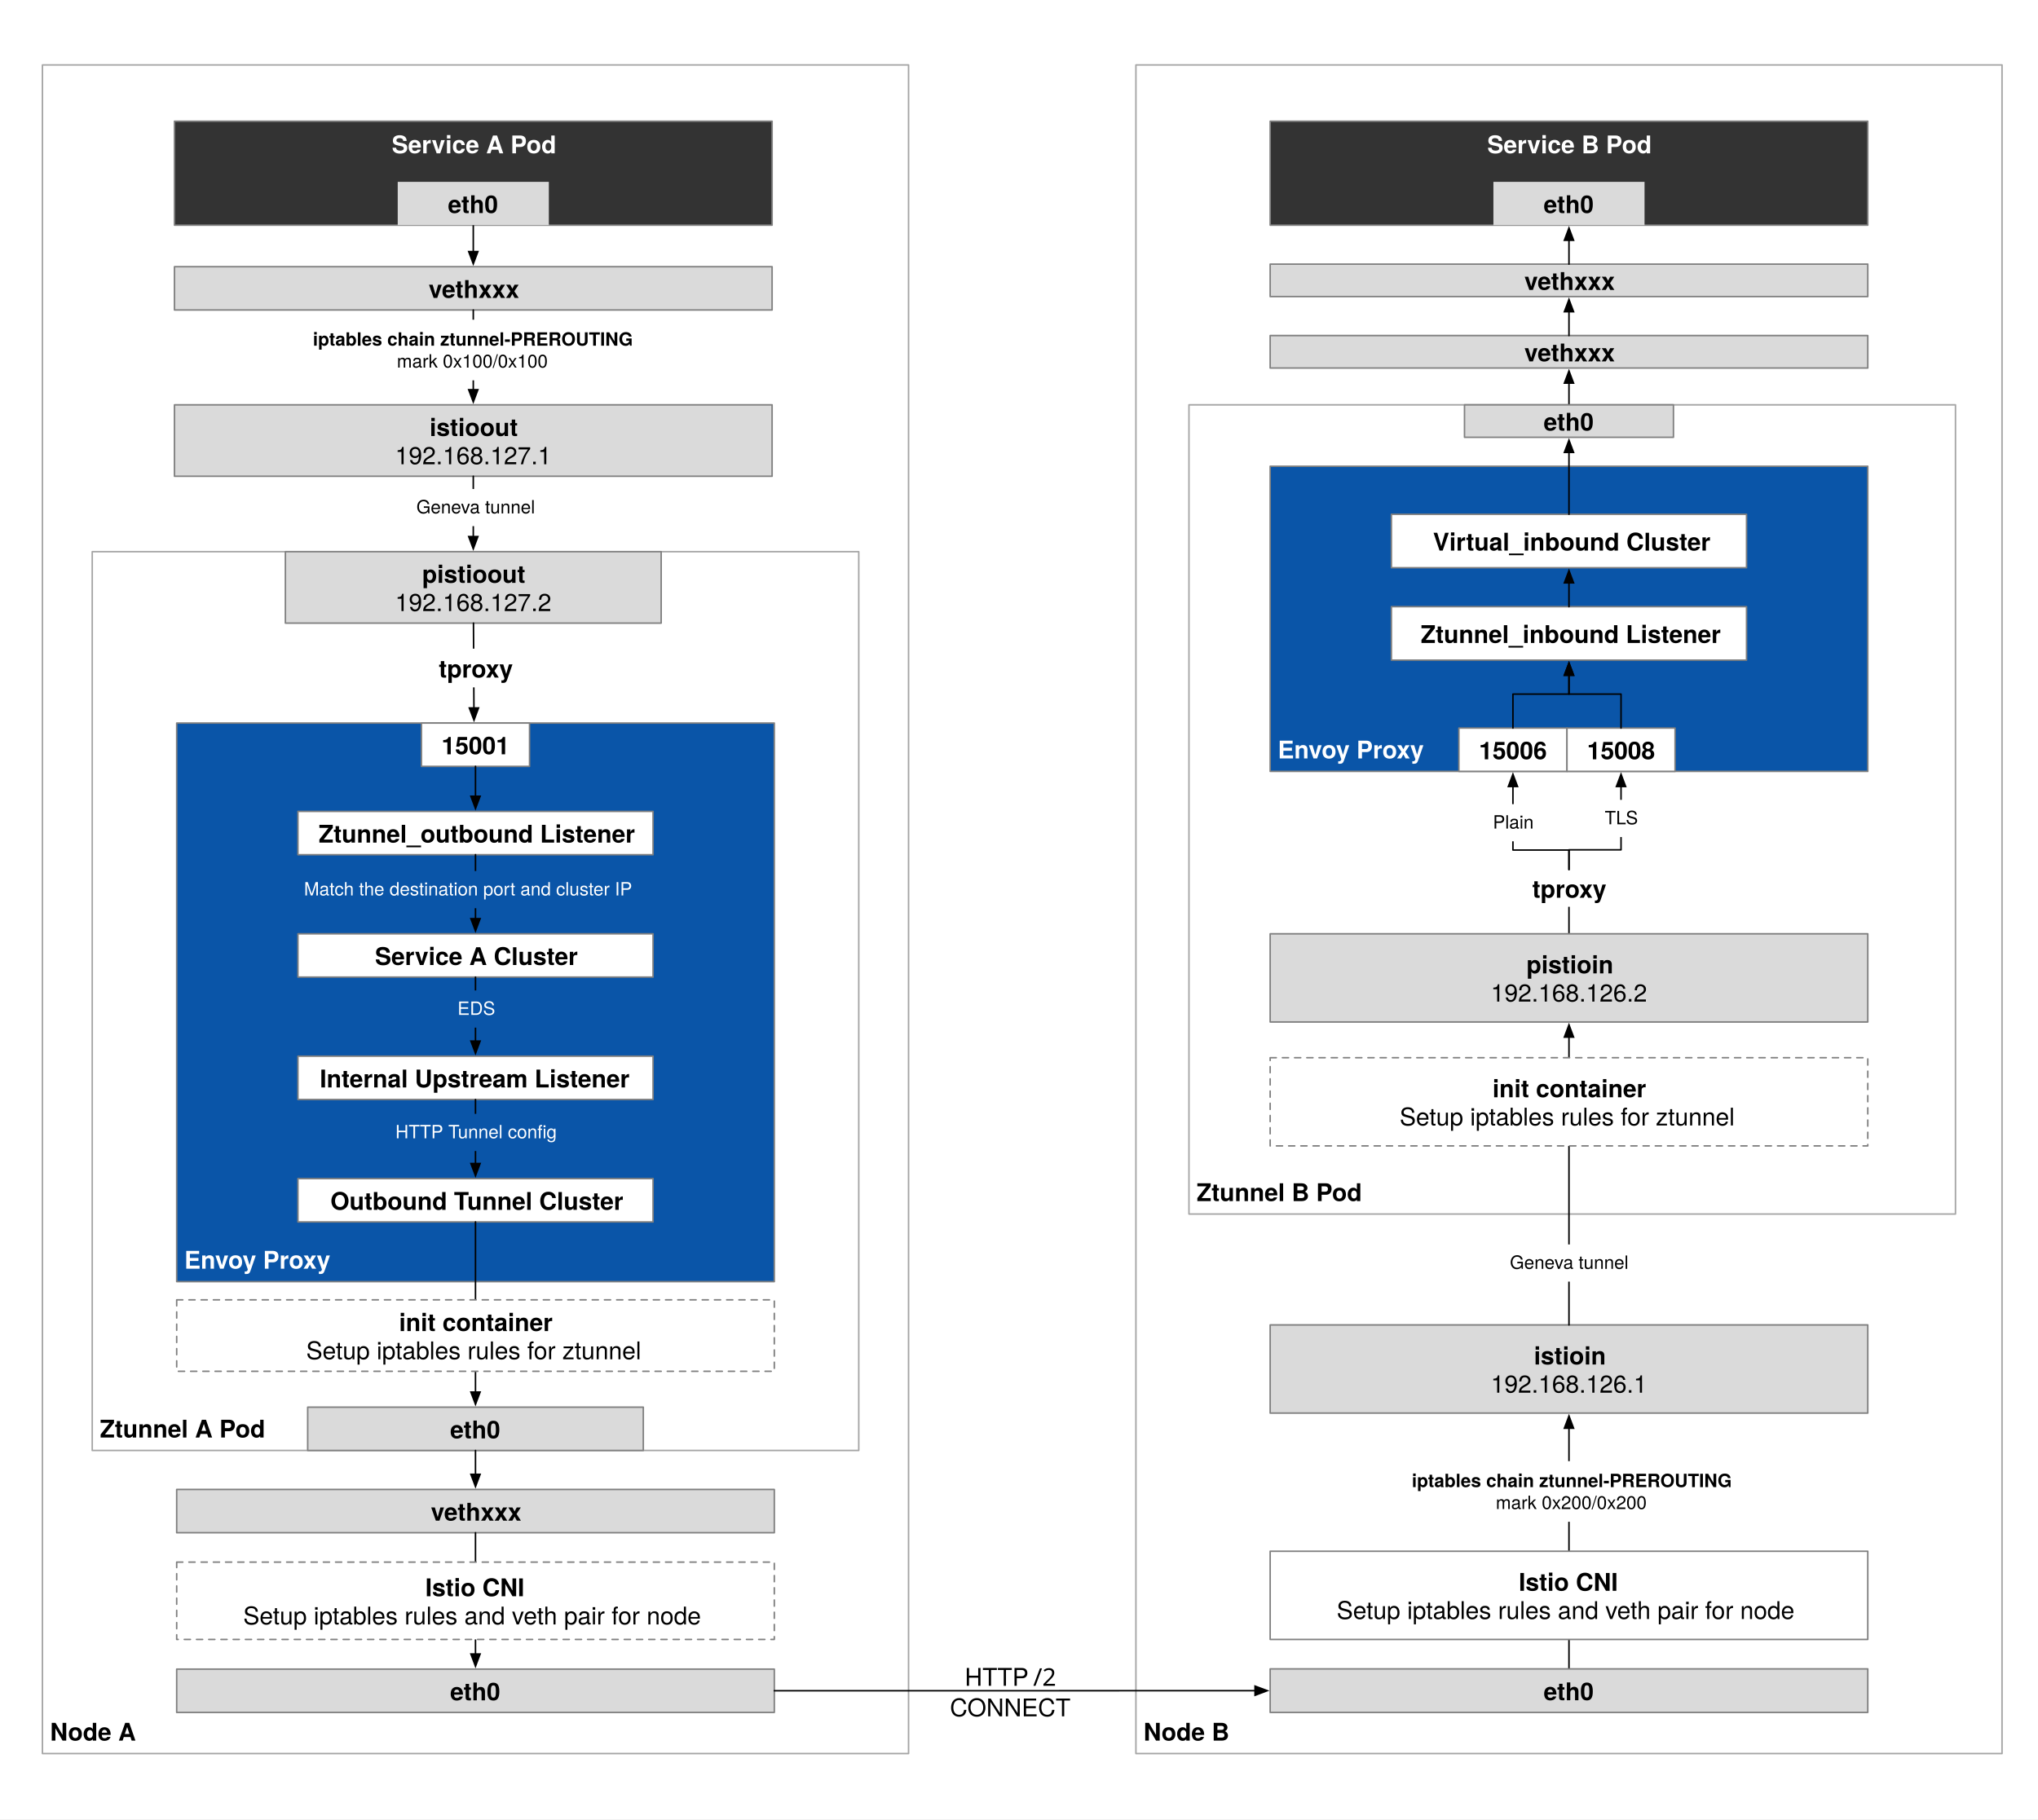
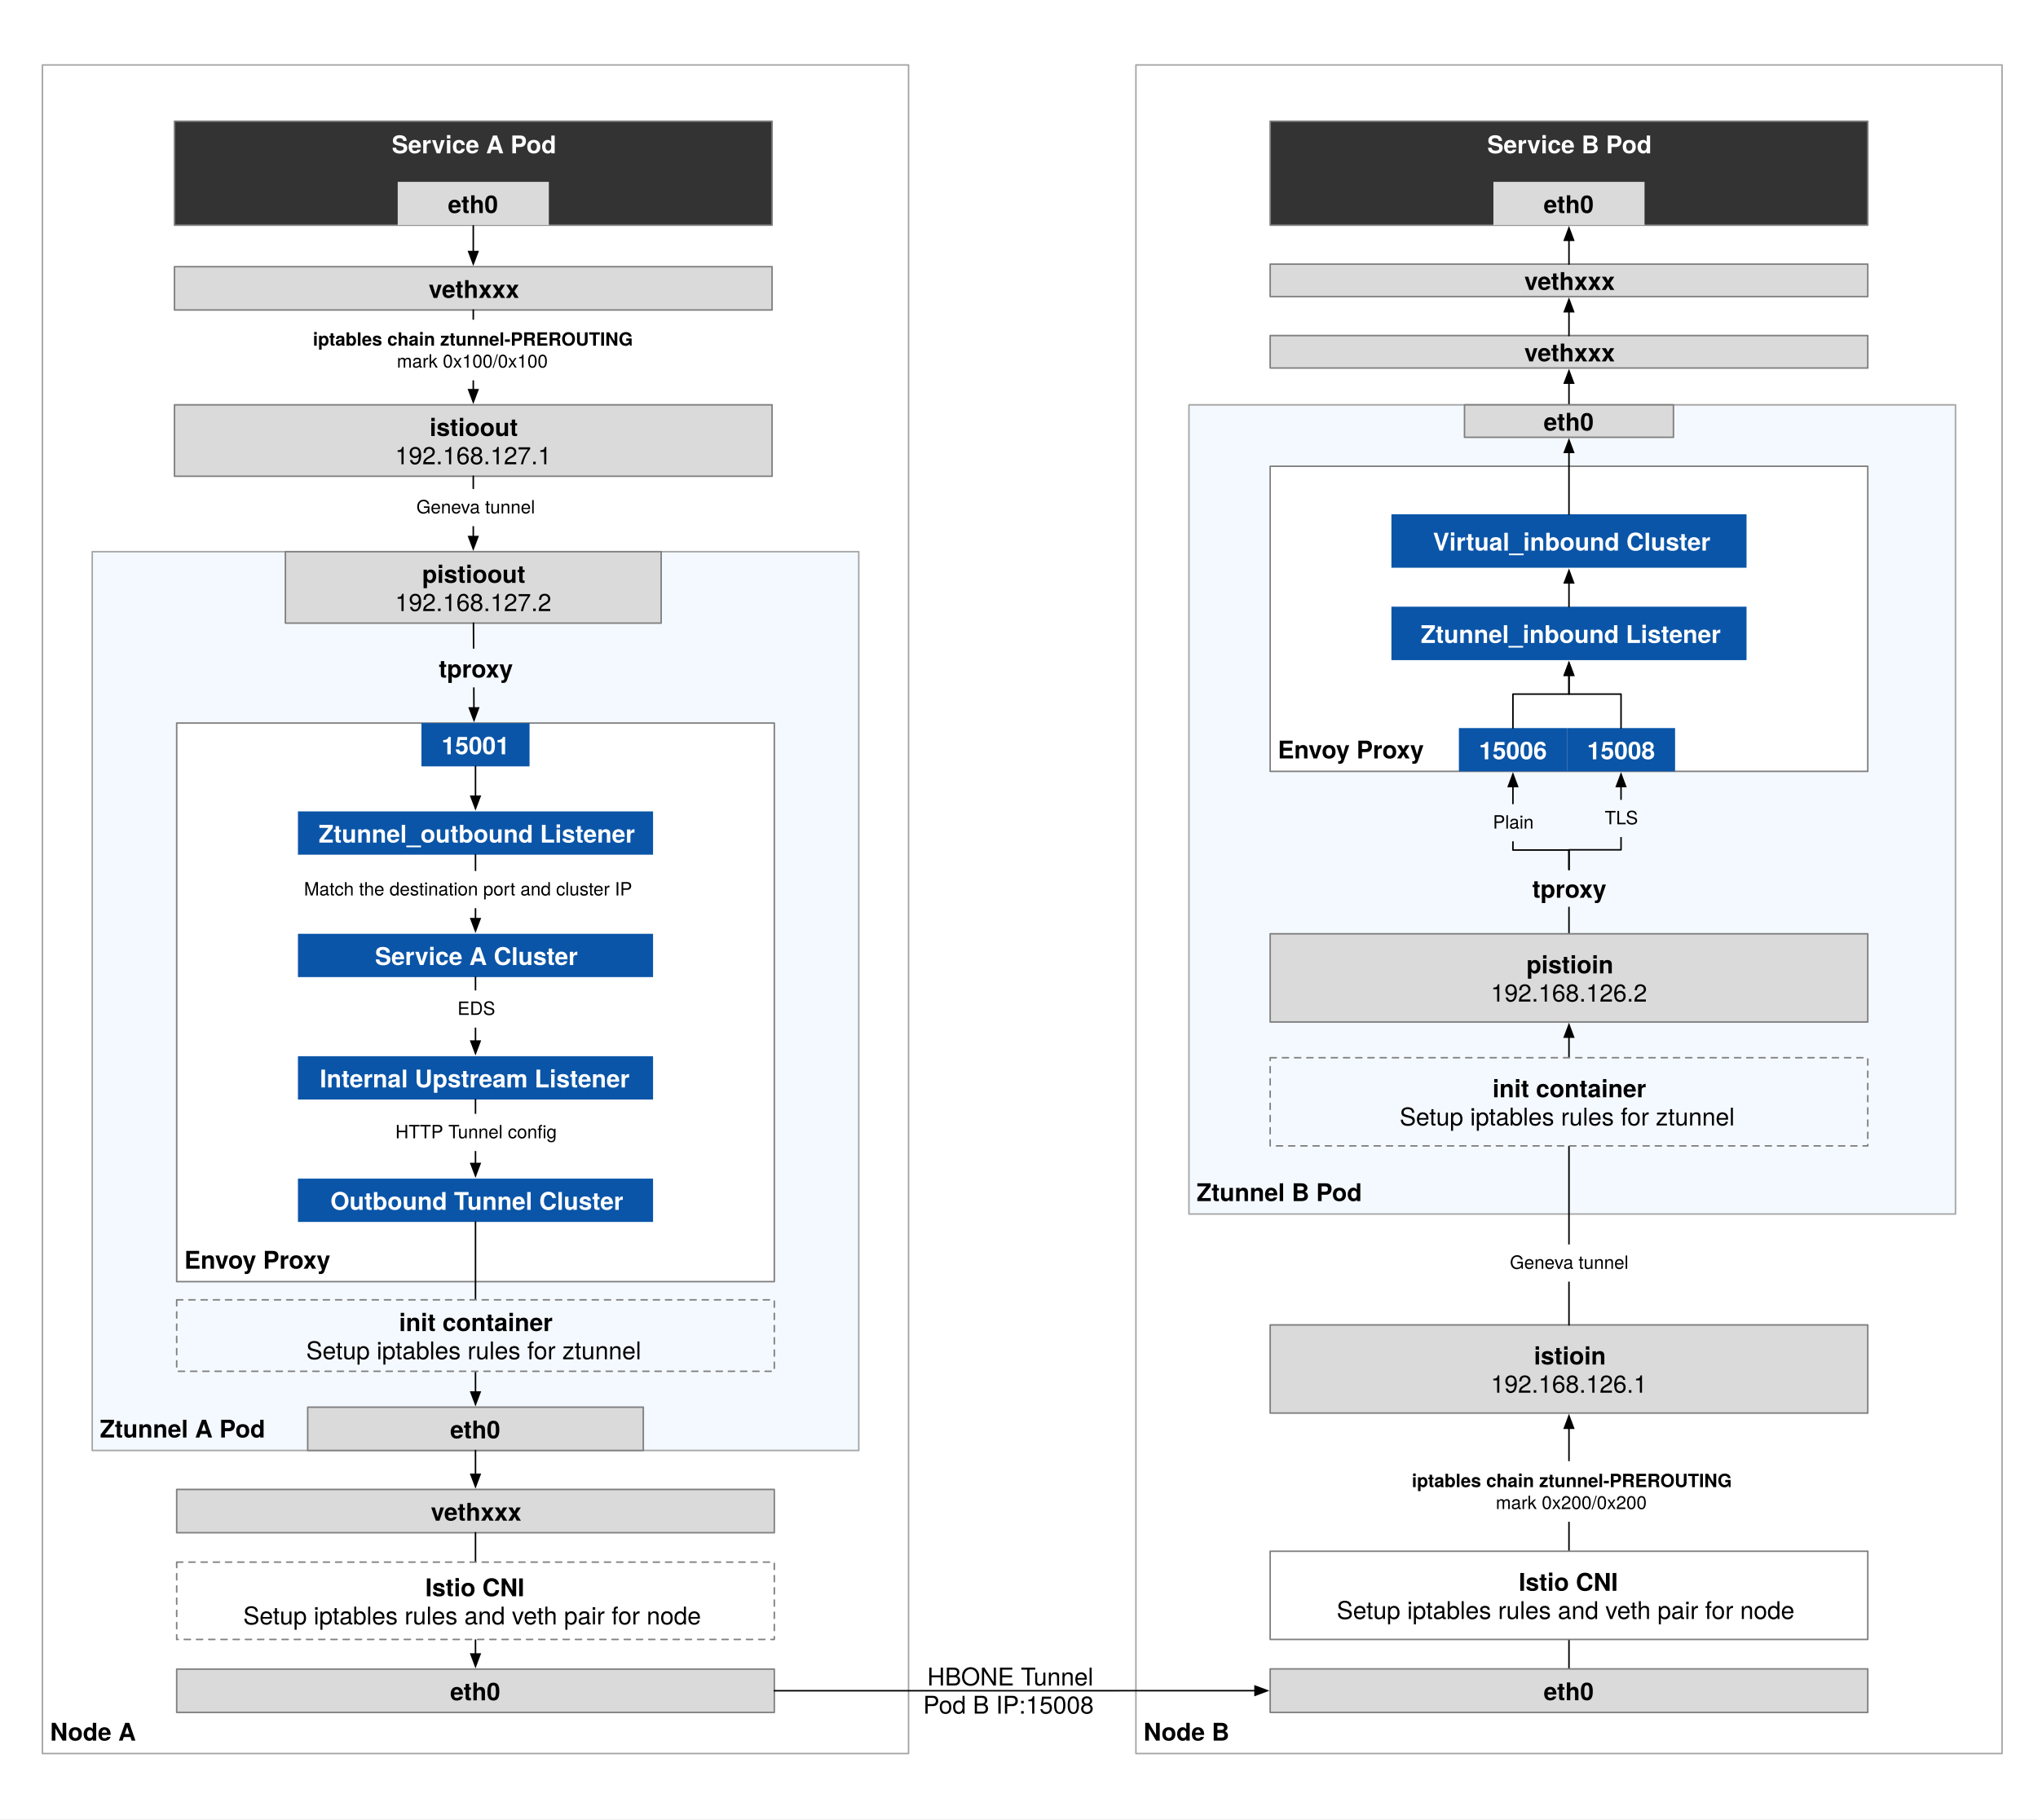
<svg xmlns="http://www.w3.org/2000/svg" version="1.1" viewBox="936 720 1334 1191" width="1334" height="1191">
  <defs>
    <marker orient="auto" overflow="visible" markerUnits="strokeWidth" id="FilledArrow_Marker" stroke-linejoin="miter" stroke-miterlimit="10" viewBox="-1 -4 10 8" markerWidth="10" markerHeight="8" color="black">
      <g>
        <path d="M 8 0 L 0 -3 L 0 3 Z" fill="currentColor" stroke="currentColor" stroke-width="1" />
      </g>
    </marker>
  </defs>
-   <g id="Canvas__-L4" fill-opacity="1" stroke-dasharray="none" fill="none" stroke-opacity="1" stroke="none">
+   <g id="Canvas__-L4" fill-opacity="1" stroke-opacity="1" stroke="none" stroke-dasharray="none" fill="none">
    <rect fill="white" x="936" y="720" width="1334" height="1191" />
    <g id="Canvas__-L4_Layer_1">
      <g id="Graphic_94">
        <rect x="936.85" y="720" width="1332.284" height="1190.551" fill="white" />
      </g>
-       <g id="Graphic_43">
-         <rect x="996.378" y="1081.176" width="501.732" height="588.431" fill="white" />
-         <rect x="996.378" y="1081.176" width="501.732" height="588.431" stroke="#a5a5a5" stroke-linecap="round" stroke-linejoin="round" stroke-width="1" />
-         <text transform="translate(1001.378 1645.142)" fill="black">
-           <tspan font-family="Helvetica Neue" font-weight="bold" font-size="16" fill="black" x="0" y="16">Ztunnel A Pod</tspan>
-         </text>
-       </g>
-       <g id="Graphic_29">
-         <rect x="1714.252" y="985.039" width="501.732" height="529.769" stroke="#a5a5a5" stroke-linecap="round" stroke-linejoin="round" stroke-width="1" />
-         <text transform="translate(1719.252 1490.344)" fill="black">
-           <tspan font-family="Helvetica Neue" font-weight="bold" font-size="16" fill="black" x="0" y="16">Ztunnel B Pod</tspan>
+       <g id="Graphic_45">
+         <rect x="1679.528" y="762.52" width="566.929" height="1105.512" stroke="#a5a5a5" stroke-linecap="round" stroke-linejoin="round" stroke-width="1" />
+         <text transform="translate(1684.528 1843.567)" fill="black">
+           <tspan font-family="Helvetica Neue" font-weight="bold" font-size="16" fill="black" x="0" y="16">Node B</tspan>
        </text>
      </g>
      <g id="Graphic_44">
        <rect x="963.779" y="762.52" width="566.929" height="1105.512" stroke="#a5a5a5" stroke-linecap="round" stroke-linejoin="round" stroke-width="1" />
        <text transform="translate(968.7795 1843.567)" fill="black">
          <tspan font-family="Helvetica Neue" font-weight="bold" font-size="16" fill="black" x="0" y="16">Node A</tspan>
        </text>
      </g>
-       <g id="Graphic_45">
-         <rect x="1679.528" y="762.52" width="566.929" height="1105.512" stroke="#a5a5a5" stroke-linecap="round" stroke-linejoin="round" stroke-width="1" />
-         <text transform="translate(1684.528 1843.567)" fill="black">
-           <tspan font-family="Helvetica Neue" font-weight="bold" font-size="16" fill="black" x="0" y="16">Node B</tspan>
+       <g id="Graphic_43">
+         <rect x="996.378" y="1081.176" width="501.732" height="588.431" fill="#f4f9ff" />
+         <rect x="996.378" y="1081.176" width="501.732" height="588.431" stroke="#a5a5a5" stroke-linecap="round" stroke-linejoin="round" stroke-width="1" />
+         <text transform="translate(1001.378 1645.142)" fill="black">
+           <tspan font-family="Helvetica Neue" font-weight="bold" font-size="16" fill="black" x="0" y="16">Ztunnel A Pod</tspan>
+         </text>
+       </g>
+       <g id="Graphic_29">
+         <rect x="1714.252" y="985.039" width="501.732" height="529.769" fill="#f4f9ff" />
+         <rect x="1714.252" y="985.039" width="501.732" height="529.769" stroke="#a5a5a5" stroke-linecap="round" stroke-linejoin="round" stroke-width="1" />
+         <text transform="translate(1719.252 1490.344)" fill="black">
+           <tspan font-family="Helvetica Neue" font-weight="bold" font-size="16" fill="black" x="0" y="16">Ztunnel B Pod</tspan>
        </text>
      </g>
      <g id="Graphic_42">
        <rect x="1050.204" y="799.37" width="391.181" height="68.031" fill="#333" />
        <rect x="1050.204" y="799.37" width="391.181" height="68.031" stroke="gray" stroke-linecap="round" stroke-linejoin="round" stroke-width="1" />
        <text transform="translate(1055.204 804.3701)" fill="white">
          <tspan font-family="Helvetica Neue" font-weight="bold" font-size="16" fill="white" x="137.247" y="16">Service A Pod</tspan>
        </text>
      </g>
      <g id="Graphic_40">
        <rect x="1050.204" y="985.039" width="391.181" height="46.772" fill="#dadada" />
        <rect x="1050.204" y="985.039" width="391.181" height="46.772" stroke="gray" stroke-linecap="round" stroke-linejoin="round" stroke-width="1" />
        <text transform="translate(1055.204 989.4692)" fill="black">
          <tspan font-family="Helvetica Neue" font-weight="bold" font-size="16" fill="black" x="162.015" y="16">istioout</tspan>
          <tspan font-family="Helvetica Neue" font-size="16" fill="black" x="139.439" y="34.464">192.168.127.1</tspan>
        </text>
      </g>
      <g id="Graphic_39">
        <rect x="1122.81" y="1081.176" width="245.969" height="46.772" fill="#dadada" />
        <rect x="1122.81" y="1081.176" width="245.969" height="46.772" stroke="gray" stroke-linecap="round" stroke-linejoin="round" stroke-width="1" />
        <text transform="translate(1127.81 1085.606)" fill="black">
          <tspan font-family="Helvetica Neue" font-weight="bold" font-size="16" fill="black" x="84.521" y="16">pistioout</tspan>
          <tspan font-family="Helvetica Neue" font-size="16" fill="black" x="66.833" y="34.464">192.168.127.2</tspan>
        </text>
      </g>
      <g id="Graphic_37">
-         <rect x="1051.654" y="1193.386" width="391.181" height="365.669" fill="#0a55a8" />
+         <rect x="1051.654" y="1193.386" width="391.181" height="365.669" fill="white" />
        <rect x="1051.654" y="1193.386" width="391.181" height="365.669" stroke="gray" stroke-linecap="round" stroke-linejoin="round" stroke-width="1" />
-         <text transform="translate(1056.654 1534.591)" fill="white">
-           <tspan font-family="Helvetica Neue" font-weight="bold" font-size="16" fill="white" x="0" y="16">Envoy Proxy</tspan>
+         <text transform="translate(1056.654 1534.591)" fill="black">
+           <tspan font-family="Helvetica Neue" font-weight="bold" font-size="16" fill="black" x="0" y="16">Envoy Proxy</tspan>
        </text>
      </g>
      <g id="Line_35">
        <line x1="1245.795" y1="867.402" x2="1245.795" y2="884.707" marker-end="url(#FilledArrow_Marker)" stroke="black" stroke-linecap="round" stroke-linejoin="round" stroke-width="1" />
      </g>
      <g id="Line_33">
        <line x1="1245.795" y1="1031.811" x2="1245.795" y2="1071.276" marker-end="url(#FilledArrow_Marker)" stroke="black" stroke-linecap="round" stroke-linejoin="round" stroke-width="1" />
      </g>
      <g id="Line_31">
        <line x1="1245.92" y1="1127.947" x2="1246.216" y2="1183.486" marker-end="url(#FilledArrow_Marker)" stroke="black" stroke-linecap="round" stroke-linejoin="round" stroke-width="1" />
      </g>
      <g id="Graphic_28">
        <rect x="1767.402" y="799.37" width="391.181" height="68.031" fill="#333" />
        <rect x="1767.402" y="799.37" width="391.181" height="68.031" stroke="gray" stroke-linecap="round" stroke-linejoin="round" stroke-width="1" />
        <text transform="translate(1772.402 804.3701)" fill="white">
          <tspan font-family="Helvetica Neue" font-weight="bold" font-size="16" fill="white" x="137.095" y="16">Service B Pod</tspan>
        </text>
      </g>
      <g id="Graphic_27">
        <rect x="1767.402" y="1587.402" width="391.181" height="57.734" fill="#dadada" />
        <rect x="1767.402" y="1587.402" width="391.181" height="57.734" stroke="gray" stroke-linecap="round" stroke-linejoin="round" stroke-width="1" />
        <text transform="translate(1772.402 1597.312)" fill="black">
          <tspan font-family="Helvetica Neue" font-weight="bold" font-size="16" fill="black" x="167.655" y="16">istioin</tspan>
          <tspan font-family="Helvetica Neue" font-size="16" fill="black" x="139.439" y="34.464">192.168.126.1</tspan>
        </text>
      </g>
      <g id="Graphic_24">
-         <rect x="1767.402" y="1025.253" width="391.181" height="199.755" fill="#0a55a8" />
+         <rect x="1767.402" y="1025.253" width="391.181" height="199.755" fill="white" />
        <rect x="1767.402" y="1025.253" width="391.181" height="199.755" stroke="gray" stroke-linecap="round" stroke-linejoin="round" stroke-width="1" />
-         <text transform="translate(1772.402 1200.544)" fill="white">
-           <tspan font-family="Helvetica Neue" font-weight="bold" font-size="16" fill="white" x="0" y="16">Envoy Proxy</tspan>
+         <text transform="translate(1772.402 1200.544)" fill="black">
+           <tspan font-family="Helvetica Neue" font-weight="bold" font-size="16" fill="black" x="0" y="16">Envoy Proxy</tspan>
        </text>
      </g>
      <g id="Graphic_23">
-         <rect x="1846.772" y="1117.187" width="232.441" height="34.99" fill="white" />
-         <rect x="1846.772" y="1117.187" width="232.441" height="34.99" stroke="gray" stroke-linecap="round" stroke-linejoin="round" stroke-width="1" />
-         <text transform="translate(1851.772 1124.95)" fill="black">
-           <tspan font-family="Helvetica Neue" font-weight="bold" font-size="16" fill="black" x="14.188" y="16">Ztunnel_inbound Listener</tspan>
+         <rect x="1846.772" y="1117.187" width="232.441" height="34.99" fill="#0a55a8" />
+         <text transform="translate(1851.772 1124.95)" fill="white">
+           <tspan font-family="Helvetica Neue" font-weight="bold" font-size="16" fill="white" x="14.188" y="16">Ztunnel_inbound Listener</tspan>
        </text>
      </g>
      <g id="Graphic_22">
-         <rect x="1846.772" y="1056.694" width="232.441" height="34.99" fill="white" />
-         <rect x="1846.772" y="1056.694" width="232.441" height="34.99" stroke="gray" stroke-linecap="round" stroke-linejoin="round" stroke-width="1" />
-         <text transform="translate(1851.772 1064.457)" fill="black">
-           <tspan font-family="Helvetica Neue" font-weight="bold" font-size="16" fill="black" x="22.196" y="16">Virtual_inbound Cluster</tspan>
+         <rect x="1846.772" y="1056.694" width="232.441" height="34.99" fill="#0a55a8" />
+         <text transform="translate(1851.772 1064.457)" fill="white">
+           <tspan font-family="Helvetica Neue" font-weight="bold" font-size="16" fill="white" x="22.196" y="16">Virtual_inbound Cluster</tspan>
        </text>
      </g>
      <g id="Line_17">
        <line x1="1962.992" y1="1812.588" x2="1962.992" y2="1655.035" marker-end="url(#FilledArrow_Marker)" stroke="black" stroke-linecap="round" stroke-linejoin="round" stroke-width="1" />
      </g>
      <g id="Line_16">
        <line x1="1962.992" y1="1587.402" x2="1962.992" y2="1398.982" marker-end="url(#FilledArrow_Marker)" stroke="black" stroke-linecap="round" stroke-linejoin="round" stroke-width="1" />
      </g>
      <g id="Line_15">
        <line x1="1962.992" y1="1331.348" x2="1962.992" y2="1313.654" stroke="black" stroke-linecap="round" stroke-linejoin="round" stroke-width="1" />
      </g>
      <g id="Line_13">
        <line x1="1962.992" y1="1117.187" x2="1962.992" y2="1101.584" marker-end="url(#FilledArrow_Marker)" stroke="black" stroke-linecap="round" stroke-linejoin="round" stroke-width="1" />
      </g>
      <g id="Line_12">
        <line x1="1962.992" y1="985.039" x2="1962.992" y2="970.843" marker-end="url(#FilledArrow_Marker)" stroke="black" stroke-linecap="round" stroke-linejoin="round" stroke-width="1" />
      </g>
      <g id="Graphic_11">
-         <rect x="1552.775" y="1801.664" width="87.328" height="50.448" fill="white" />
-         <text transform="translate(1557.775 1806.664)" fill="black">
-           <tspan font-family="Helvetica Neue" font-size="16" fill="black" x="9.72" y="17">HTTP</tspan>
-           <tspan font-family="PingFang SC" font-size="16" fill="black" y="17">/2</tspan>
-           <tspan font-family="Helvetica Neue" font-size="16" fill="black" x="6679102e-19" y="37">CONNECT</tspan>
+         <rect x="1535.271" y="1803.44" width="122.336" height="46.896" fill="white" />
+         <text transform="translate(1540.271 1808.44)" fill="black">
+           <tspan font-family="Helvetica Neue" font-size="16" fill="black" x="2.672" y="15">HBONE Tunnel</tspan>
+           <tspan font-family="Helvetica Neue" font-size="16" fill="black" x="0" y="33.448">Pod B IP:15008</tspan>
        </text>
      </g>
      <g id="Graphic_10">
-         <rect x="1131.024" y="1251.209" width="232.441" height="28.346" fill="white" />
-         <rect x="1131.024" y="1251.209" width="232.441" height="28.346" stroke="gray" stroke-linecap="round" stroke-linejoin="round" stroke-width="1" />
-         <text transform="translate(1136.024 1255.65)" fill="black">
-           <tspan font-family="Helvetica Neue" font-weight="bold" font-size="16" fill="black" x="8.548" y="16">Ztunnel_outbound Listener</tspan>
+         <rect x="1131.024" y="1251.209" width="232.441" height="28.346" fill="#0a55a8" />
+         <text transform="translate(1136.024 1255.65)" fill="white">
+           <tspan font-family="Helvetica Neue" font-weight="bold" font-size="16" fill="white" x="8.548" y="16">Ztunnel_outbound Listener</tspan>
        </text>
      </g>
      <g id="Graphic_9">
-         <rect x="1131.024" y="1331.348" width="232.441" height="28.346" fill="white" />
-         <rect x="1131.024" y="1331.348" width="232.441" height="28.346" stroke="gray" stroke-linecap="round" stroke-linejoin="round" stroke-width="1" />
-         <text transform="translate(1136.024 1335.79)" fill="black">
-           <tspan font-family="Helvetica Neue" font-weight="bold" font-size="16" fill="black" x="45.436" y="16">Service A Cluster</tspan>
+         <rect x="1131.024" y="1331.348" width="232.441" height="28.346" fill="#0a55a8" />
+         <text transform="translate(1136.024 1335.79)" fill="white">
+           <tspan font-family="Helvetica Neue" font-weight="bold" font-size="16" fill="white" x="45.436" y="16">Service A Cluster</tspan>
        </text>
      </g>
      <g id="Graphic_8">
-         <rect x="1131.024" y="1411.488" width="232.441" height="28.346" fill="white" />
-         <rect x="1131.024" y="1411.488" width="232.441" height="28.346" stroke="gray" stroke-linecap="round" stroke-linejoin="round" stroke-width="1" />
-         <text transform="translate(1136.024 1415.929)" fill="black">
-           <tspan font-family="Helvetica Neue" font-weight="bold" font-size="16" fill="black" x="9.316" y="16">Internal Upstream Listener</tspan>
+         <rect x="1131.024" y="1411.488" width="232.441" height="28.346" fill="#0a55a8" />
+         <text transform="translate(1136.024 1415.929)" fill="white">
+           <tspan font-family="Helvetica Neue" font-weight="bold" font-size="16" fill="white" x="9.316" y="16">Internal Upstream Listener</tspan>
        </text>
      </g>
      <g id="Line_7">
        <line x1="1247.244" y1="1279.555" x2="1247.244" y2="1321.448" marker-end="url(#FilledArrow_Marker)" stroke="black" stroke-linecap="round" stroke-linejoin="round" stroke-width="1" />
      </g>
      <g id="Graphic_6">
-         <rect x="1122.81" y="1290.243" width="243.071" height="24.336" fill="#0a55a8" />
-         <text transform="translate(1127.81 1295.243)" fill="white">
-           <tspan font-family="Helvetica Neue" font-size="12" fill="white" x="7.173" y="11">Match the destination port and cluster IP</tspan>
+         <rect x="1122.81" y="1290.243" width="243.071" height="24.336" fill="white" />
+         <text transform="translate(1127.81 1295.243)" fill="black">
+           <tspan font-family="Helvetica Neue" font-size="12" fill="black" x="7.173" y="11">Match the destination port and cluster IP</tspan>
        </text>
      </g>
      <g id="Graphic_5">
-         <rect x="1131.024" y="1491.628" width="232.441" height="28.346" fill="white" />
-         <rect x="1131.024" y="1491.628" width="232.441" height="28.346" stroke="gray" stroke-linecap="round" stroke-linejoin="round" stroke-width="1" />
-         <text transform="translate(1136.024 1496.069)" fill="black">
-           <tspan font-family="Helvetica Neue" font-weight="bold" font-size="16" fill="black" x="16.244" y="16">Outbound Tunnel Cluster</tspan>
+         <rect x="1131.024" y="1491.628" width="232.441" height="28.346" fill="#0a55a8" />
+         <text transform="translate(1136.024 1496.069)" fill="white">
+           <tspan font-family="Helvetica Neue" font-weight="bold" font-size="16" fill="white" x="16.244" y="16">Outbound Tunnel Cluster</tspan>
        </text>
      </g>
      <g id="Line_4">
        <line x1="1247.244" y1="1359.695" x2="1247.244" y2="1401.588" marker-end="url(#FilledArrow_Marker)" stroke="black" stroke-linecap="round" stroke-linejoin="round" stroke-width="1" />
      </g>
      <g id="Line_3">
        <line x1="1247.244" y1="1439.834" x2="1247.244" y2="1481.727" marker-end="url(#FilledArrow_Marker)" stroke="black" stroke-linecap="round" stroke-linejoin="round" stroke-width="1" />
      </g>
      <g id="Graphic_50">
        <rect x="1125.709" y="1040.125" width="243.071" height="24.336" fill="white" />
        <text transform="translate(1130.709 1045.125)" fill="black">
          <tspan font-family="Helvetica Neue" font-size="12" fill="black" x="77.859" y="11">Geneva tunnel</tspan>
        </text>
      </g>
      <g id="Graphic_53">
-         <rect x="1225.94" y="1368.433" width="42.608" height="24.336" fill="#0a55a8" />
-         <text transform="translate(1230.94 1373.433)" fill="white">
-           <tspan font-family="Helvetica Neue" font-size="12" fill="white" x="4.526" y="11">EDS</tspan>
+         <rect x="1225.94" y="1368.433" width="42.608" height="24.336" fill="white" />
+         <text transform="translate(1230.94 1373.433)" fill="black">
+           <tspan font-family="Helvetica Neue" font-size="12" fill="black" x="4.526" y="11">EDS</tspan>
        </text>
      </g>
      <g id="Graphic_54">
        <rect x="1051.654" y="1812.756" width="391.181" height="28.346" fill="#dadada" />
        <rect x="1051.654" y="1812.756" width="391.181" height="28.346" stroke="gray" stroke-linecap="round" stroke-linejoin="round" stroke-width="1" />
        <text transform="translate(1056.654 1817.197)" fill="black">
          <tspan font-family="Helvetica Neue" font-weight="bold" font-size="16" fill="black" x="173.991" y="16">eth0</tspan>
        </text>
      </g>
      <g id="Graphic_38">
-         <rect x="1051.654" y="1144.662" width="391.181" height="25.348" fill="white" />
+         <rect x="1051.654" y="1144.662" width="391.181" height="25.348" fill="#f4f9ff" />
        <text transform="translate(1056.654 1147.604)" fill="black">
          <tspan font-family="Helvetica Neue" font-weight="bold" font-size="16" fill="black" x="166.583" y="16">tproxy</tspan>
        </text>
      </g>
      <g id="Graphic_55">
        <rect x="1196.334" y="839.055" width="98.922" height="28.346" fill="#dadada" />
        <text transform="translate(1201.334 843.4963)" fill="black">
          <tspan font-family="Helvetica Neue" font-weight="bold" font-size="16" fill="black" x="27.861" y="16">eth0</tspan>
        </text>
      </g>
      <g id="Graphic_56">
        <rect x="1050.204" y="894.607" width="391.181" height="28.346" fill="#dadada" />
        <rect x="1050.204" y="894.607" width="391.181" height="28.346" stroke="gray" stroke-linecap="round" stroke-linejoin="round" stroke-width="1" />
        <text transform="translate(1055.204 899.0487)" fill="black">
          <tspan font-family="Helvetica Neue" font-weight="bold" font-size="16" fill="black" x="161.391" y="16">vethxxx</tspan>
        </text>
      </g>
      <g id="Line_58">
        <line x1="1245.795" y1="922.954" x2="1245.795" y2="975.139" marker-end="url(#FilledArrow_Marker)" stroke="black" stroke-linecap="round" stroke-linejoin="round" stroke-width="1" />
      </g>
      <g id="Graphic_59">
        <rect x="1100.827" y="929.307" width="289.936" height="39.684" fill="white" />
        <text transform="translate(1105.827 934.3066)" fill="black">
          <tspan font-family="Helvetica Neue" font-weight="bold" font-size="12" fill="black" x="34.992" y="12">iptables chain ztunnel-PREROUTING</tspan>
          <tspan font-family="Helvetica Neue" font-size="12" fill="black" x="89.946" y="26.348">mark 0x100/0x100</tspan>
        </text>
      </g>
      <g id="Graphic_60">
-         <rect x="1211.868" y="1193.386" width="70.752" height="28.346" fill="white" />
-         <rect x="1211.868" y="1193.386" width="70.752" height="28.346" stroke="gray" stroke-linecap="round" stroke-linejoin="round" stroke-width="1" />
-         <text transform="translate(1216.868 1197.827)" fill="black">
-           <tspan font-family="Helvetica Neue" font-weight="bold" font-size="16" fill="black" x="8.136" y="16">15001</tspan>
+         <rect x="1211.868" y="1193.386" width="70.752" height="28.346" fill="#0a55a8" />
+         <text transform="translate(1216.868 1197.827)" fill="white">
+           <tspan font-family="Helvetica Neue" font-weight="bold" font-size="16" fill="white" x="8.136" y="16">15001</tspan>
        </text>
      </g>
      <g id="Graphic_63">
-         <rect x="1178.858" y="1449.219" width="136.772" height="24.336" fill="#0a55a8" />
-         <text transform="translate(1183.858 1454.219)" fill="white">
-           <tspan font-family="Helvetica Neue" font-size="12" fill="white" x="10.934" y="11">HTTP Tunnel config</tspan>
+         <rect x="1178.858" y="1449.219" width="136.772" height="24.336" fill="white" />
+         <text transform="translate(1183.858 1454.219)" fill="black">
+           <tspan font-family="Helvetica Neue" font-size="12" fill="black" x="10.934" y="11">HTTP Tunnel config</tspan>
        </text>
      </g>
      <g id="Graphic_64">
        <rect x="1137.402" y="1641.26" width="219.685" height="28.346" fill="#dadada" />
        <rect x="1137.402" y="1641.26" width="219.685" height="28.346" stroke="gray" stroke-linecap="round" stroke-linejoin="round" stroke-width="1" />
        <text transform="translate(1142.402 1645.701)" fill="black">
          <tspan font-family="Helvetica Neue" font-weight="bold" font-size="16" fill="black" x="88.243" y="16">eth0</tspan>
        </text>
      </g>
      <g id="Graphic_65">
        <rect x="1051.654" y="1695.118" width="391.181" height="28.346" fill="#dadada" />
        <rect x="1051.654" y="1695.118" width="391.181" height="28.346" stroke="gray" stroke-linecap="round" stroke-linejoin="round" stroke-width="1" />
        <text transform="translate(1056.654 1699.559)" fill="black">
          <tspan font-family="Helvetica Neue" font-weight="bold" font-size="16" fill="black" x="161.391" y="16">vethxxx</tspan>
        </text>
      </g>
      <g id="Line_66">
        <line x1="1247.244" y1="1221.732" x2="1247.244" y2="1241.309" marker-end="url(#FilledArrow_Marker)" stroke="black" stroke-linecap="round" stroke-linejoin="round" stroke-width="1" />
      </g>
      <g id="Line_67">
        <line x1="1247.244" y1="1519.974" x2="1247.244" y2="1631.36" marker-end="url(#FilledArrow_Marker)" stroke="black" stroke-linecap="round" stroke-linejoin="round" stroke-width="1" />
      </g>
      <g id="Graphic_30">
-         <rect x="1051.654" y="1570.997" width="391.181" height="46.772" fill="white" />
+         <rect x="1051.654" y="1570.997" width="391.181" height="46.772" fill="#f4f9ff" />
        <path d="M 1051.654 1570.997 L 1442.835 1570.997 L 1442.835 1617.769 L 1051.654 1617.769 Z" stroke="gray" stroke-linecap="round" stroke-linejoin="round" stroke-dasharray="4.0,4.0" stroke-width="1" />
        <text transform="translate(1056.654 1575.427)" fill="black">
          <tspan font-family="Helvetica Neue" font-weight="bold" font-size="16" fill="black" x="140.535" y="16">init container</tspan>
          <tspan font-family="Helvetica Neue" font-size="16" fill="black" x="79.767" y="34.464">Setup iptables rules for ztunnel</tspan>
        </text>
      </g>
      <g id="Line_68">
        <line x1="1247.244" y1="1669.606" x2="1247.244" y2="1685.218" marker-end="url(#FilledArrow_Marker)" stroke="black" stroke-linecap="round" stroke-linejoin="round" stroke-width="1" />
      </g>
      <g id="Line_69">
        <line x1="1247.244" y1="1723.465" x2="1247.244" y2="1802.856" marker-end="url(#FilledArrow_Marker)" stroke="black" stroke-linecap="round" stroke-linejoin="round" stroke-width="1" />
      </g>
      <g id="Graphic_36">
        <rect x="1051.654" y="1742.689" width="391.181" height="50.616" fill="white" />
        <path d="M 1051.654 1742.689 L 1442.835 1742.689 L 1442.835 1793.304 L 1051.654 1793.304 Z" stroke="gray" stroke-linecap="round" stroke-linejoin="round" stroke-dasharray="4.0,4.0" stroke-width="1" />
        <text transform="translate(1056.654 1749.041)" fill="black">
          <tspan font-family="Helvetica Neue" font-weight="bold" font-size="16" fill="black" x="157.727" y="16">Istio CNI</tspan>
          <tspan font-family="Helvetica Neue" font-size="16" fill="black" x="38.559" y="34.464">Setup iptables rules and veth pair for node</tspan>
        </text>
      </g>
      <g id="Graphic_70">
        <rect x="1767.402" y="1812.588" width="391.181" height="28.514" fill="#dadada" />
        <rect x="1767.402" y="1812.588" width="391.181" height="28.514" stroke="gray" stroke-linecap="round" stroke-linejoin="round" stroke-width="1" />
        <text transform="translate(1772.402 1817.113)" fill="black">
          <tspan font-family="Helvetica Neue" font-weight="bold" font-size="16" fill="black" x="173.991" y="16">eth0</tspan>
        </text>
      </g>
      <g id="Graphic_21">
        <rect x="1767.402" y="1735.571" width="391.181" height="57.734" fill="white" />
        <rect x="1767.402" y="1735.571" width="391.181" height="57.734" stroke="gray" stroke-linecap="round" stroke-linejoin="round" stroke-width="1" />
        <text transform="translate(1772.402 1745.482)" fill="black">
          <tspan font-family="Helvetica Neue" font-weight="bold" font-size="16" fill="black" x="157.727" y="16">Istio CNI</tspan>
          <tspan font-family="Helvetica Neue" font-size="16" fill="black" x="38.559" y="34.464">Setup iptables rules and veth pair for node</tspan>
        </text>
      </g>
      <g id="Graphic_26">
        <rect x="1767.402" y="1331.348" width="391.181" height="57.734" fill="#dadada" />
        <rect x="1767.402" y="1331.348" width="391.181" height="57.734" stroke="gray" stroke-linecap="round" stroke-linejoin="round" stroke-width="1" />
        <text transform="translate(1772.402 1341.259)" fill="black">
          <tspan font-family="Helvetica Neue" font-weight="bold" font-size="16" fill="black" x="162.767" y="16">pistioin</tspan>
          <tspan font-family="Helvetica Neue" font-size="16" fill="black" x="139.439" y="34.464">192.168.126.2</tspan>
        </text>
      </g>
      <g id="Graphic_20">
-         <rect x="1767.402" y="1412.462" width="391.181" height="57.734" fill="white" />
+         <rect x="1767.402" y="1412.462" width="391.181" height="57.734" fill="#f4f9ff" />
        <path d="M 1767.402 1412.462 L 2158.583 1412.462 L 2158.583 1470.196 L 1767.402 1470.196 Z" stroke="gray" stroke-linecap="round" stroke-linejoin="round" stroke-dasharray="4.0,4.0" stroke-width="1" />
        <text transform="translate(1772.402 1422.373)" fill="black">
          <tspan font-family="Helvetica Neue" font-weight="bold" font-size="16" fill="black" x="140.535" y="16">init container</tspan>
          <tspan font-family="Helvetica Neue" font-size="16" fill="black" x="79.767" y="34.464">Setup iptables rules for ztunnel</tspan>
        </text>
      </g>
      <g id="Graphic_73">
-         <rect x="1890.937" y="1196.661" width="70.752" height="28.346" fill="white" />
-         <rect x="1890.937" y="1196.661" width="70.752" height="28.346" stroke="gray" stroke-linecap="round" stroke-linejoin="round" stroke-width="1" />
-         <text transform="translate(1895.937 1201.103)" fill="black">
-           <tspan font-family="Helvetica Neue" font-weight="bold" font-size="16" fill="black" x="8.136" y="16">15006</tspan>
+         <rect x="1890.937" y="1196.661" width="70.752" height="28.346" fill="#0a55a8" />
+         <text transform="translate(1895.937 1201.103)" fill="white">
+           <tspan font-family="Helvetica Neue" font-weight="bold" font-size="16" fill="white" x="8.136" y="16">15006</tspan>
        </text>
      </g>
      <g id="Graphic_25">
-         <rect x="1767.402" y="1289.318" width="391.181" height="24.336" fill="white" />
+         <rect x="1767.402" y="1289.318" width="391.181" height="24.336" fill="#f4f9ff" />
        <text transform="translate(1772.402 1291.754)" fill="black">
          <tspan font-family="Helvetica Neue" font-weight="bold" font-size="16" fill="black" x="166.583" y="16">tproxy</tspan>
        </text>
      </g>
      <g id="Graphic_76">
        <rect x="1820.15" y="1676.603" width="289.936" height="39.684" fill="white" />
        <text transform="translate(1825.15 1681.603)" fill="black">
          <tspan font-family="Helvetica Neue" font-weight="bold" font-size="12" fill="black" x="34.992" y="12">iptables chain ztunnel-PREROUTING</tspan>
          <tspan font-family="Helvetica Neue" font-size="12" fill="black" x="89.946" y="26.348">mark 0x200/0x200</tspan>
        </text>
      </g>
      <g id="Graphic_77">
        <rect x="1841.457" y="1534.719" width="243.071" height="24.336" fill="white" />
        <text transform="translate(1846.457 1539.719)" fill="black">
          <tspan font-family="Helvetica Neue" font-size="12" fill="black" x="77.859" y="11">Geneva tunnel</tspan>
        </text>
      </g>
      <g id="Graphic_78">
        <rect x="1894.606" y="985.039" width="136.772" height="21.258" fill="#dadada" />
        <rect x="1894.606" y="985.039" width="136.772" height="21.258" stroke="gray" stroke-linecap="round" stroke-linejoin="round" stroke-width="1" />
        <text transform="translate(1899.606 985.9361)" fill="black">
          <tspan font-family="Helvetica Neue" font-weight="bold" font-size="16" fill="black" x="46.786" y="16">eth0</tspan>
        </text>
      </g>
      <g id="Graphic_79">
        <rect x="1913.531" y="839.055" width="98.922" height="28.346" fill="#dadada" />
        <text transform="translate(1918.531 843.4963)" fill="black">
          <tspan font-family="Helvetica Neue" font-weight="bold" font-size="16" fill="black" x="27.861" y="16">eth0</tspan>
        </text>
      </g>
      <g id="Graphic_80">
        <rect x="1767.402" y="939.685" width="391.181" height="21.258" fill="#dadada" />
        <rect x="1767.402" y="939.685" width="391.181" height="21.258" stroke="gray" stroke-linecap="round" stroke-linejoin="round" stroke-width="1" />
        <text transform="translate(1772.402 940.5818)" fill="black">
          <tspan font-family="Helvetica Neue" font-weight="bold" font-size="16" fill="black" x="161.391" y="16">vethxxx</tspan>
        </text>
      </g>
      <g id="Graphic_81">
        <rect x="1767.402" y="892.915" width="391.181" height="21.258" fill="#dadada" />
        <rect x="1767.402" y="892.915" width="391.181" height="21.258" stroke="gray" stroke-linecap="round" stroke-linejoin="round" stroke-width="1" />
        <text transform="translate(1772.402 893.8113)" fill="black">
          <tspan font-family="Helvetica Neue" font-weight="bold" font-size="16" fill="black" x="161.391" y="16">vethxxx</tspan>
        </text>
      </g>
      <g id="Line_82">
        <line x1="1962.992" y1="939.685" x2="1962.992" y2="924.072" marker-end="url(#FilledArrow_Marker)" stroke="black" stroke-linecap="round" stroke-linejoin="round" stroke-width="1" />
      </g>
      <g id="Line_83">
        <line x1="1962.992" y1="892.915" x2="1962.992" y2="877.302" marker-end="url(#FilledArrow_Marker)" stroke="black" stroke-linecap="round" stroke-linejoin="round" stroke-width="1" />
      </g>
      <g id="Line_84">
        <line x1="1442.835" y1="1826.906" x2="1757.502" y2="1826.869" marker-end="url(#FilledArrow_Marker)" stroke="black" stroke-linecap="round" stroke-linejoin="round" stroke-width="1" />
      </g>
      <g id="Graphic_85">
-         <rect x="1961.689" y="1196.661" width="70.752" height="28.346" fill="white" />
-         <rect x="1961.689" y="1196.661" width="70.752" height="28.346" stroke="gray" stroke-linecap="round" stroke-linejoin="round" stroke-width="1" />
-         <text transform="translate(1966.689 1201.103)" fill="black">
-           <tspan font-family="Helvetica Neue" font-weight="bold" font-size="16" fill="black" x="8.136" y="16">15008</tspan>
+         <rect x="1961.689" y="1196.661" width="70.752" height="28.346" fill="#0a55a8" />
+         <text transform="translate(1966.689 1201.103)" fill="white">
+           <tspan font-family="Helvetica Neue" font-weight="bold" font-size="16" fill="white" x="8.136" y="16">15008</tspan>
        </text>
      </g>
      <g id="Line_87">
        <path d="M 1962.992 1289.318 L 1962.992 1276.497 L 1926.313 1276.497 L 1926.313 1234.908" marker-end="url(#FilledArrow_Marker)" stroke="black" stroke-linecap="round" stroke-linejoin="round" stroke-width="1" />
      </g>
      <g id="Line_88">
        <path d="M 1962.992 1289.318 L 1962.992 1276.373 L 1997.065 1276.373 L 1997.065 1234.908" marker-end="url(#FilledArrow_Marker)" stroke="black" stroke-linecap="round" stroke-linejoin="round" stroke-width="1" />
      </g>
      <g id="Graphic_89">
-         <rect x="1968.01" y="1243.645" width="58.11" height="24.336" fill="white" />
+         <rect x="1968.01" y="1243.645" width="58.11" height="24.336" fill="#f4f9ff" />
        <text transform="translate(1973.01 1248.645)" fill="black">
          <tspan font-family="Helvetica Neue" font-size="12" fill="black" x="13.387" y="11">TLS</tspan>
        </text>
      </g>
      <g id="Graphic_90">
-         <rect x="1897.258" y="1246.462" width="58.11" height="24.336" fill="white" />
+         <rect x="1897.258" y="1246.462" width="58.11" height="24.336" fill="#f4f9ff" />
        <text transform="translate(1902.258 1251.462)" fill="black">
          <tspan font-family="Helvetica Neue" font-size="12" fill="black" x="10.945" y="11">Plain</tspan>
        </text>
      </g>
      <g id="Line_91">
        <path d="M 1926.313 1196.661 L 1926.313 1174.419 L 1962.992 1174.419 L 1962.992 1162.077" marker-end="url(#FilledArrow_Marker)" stroke="black" stroke-linecap="round" stroke-linejoin="round" stroke-width="1" />
      </g>
      <g id="Line_92">
        <path d="M 1997.065 1196.661 L 1997.065 1174.419 L 1962.992 1174.419 L 1962.992 1162.077" marker-end="url(#FilledArrow_Marker)" stroke="black" stroke-linecap="round" stroke-linejoin="round" stroke-width="1" />
      </g>
      <g id="Line_93">
        <line x1="1962.992" y1="1056.694" x2="1962.992" y2="1016.197" marker-end="url(#FilledArrow_Marker)" stroke="black" stroke-linecap="round" stroke-linejoin="round" stroke-width="1" />
      </g>
    </g>
  </g>
</svg>
